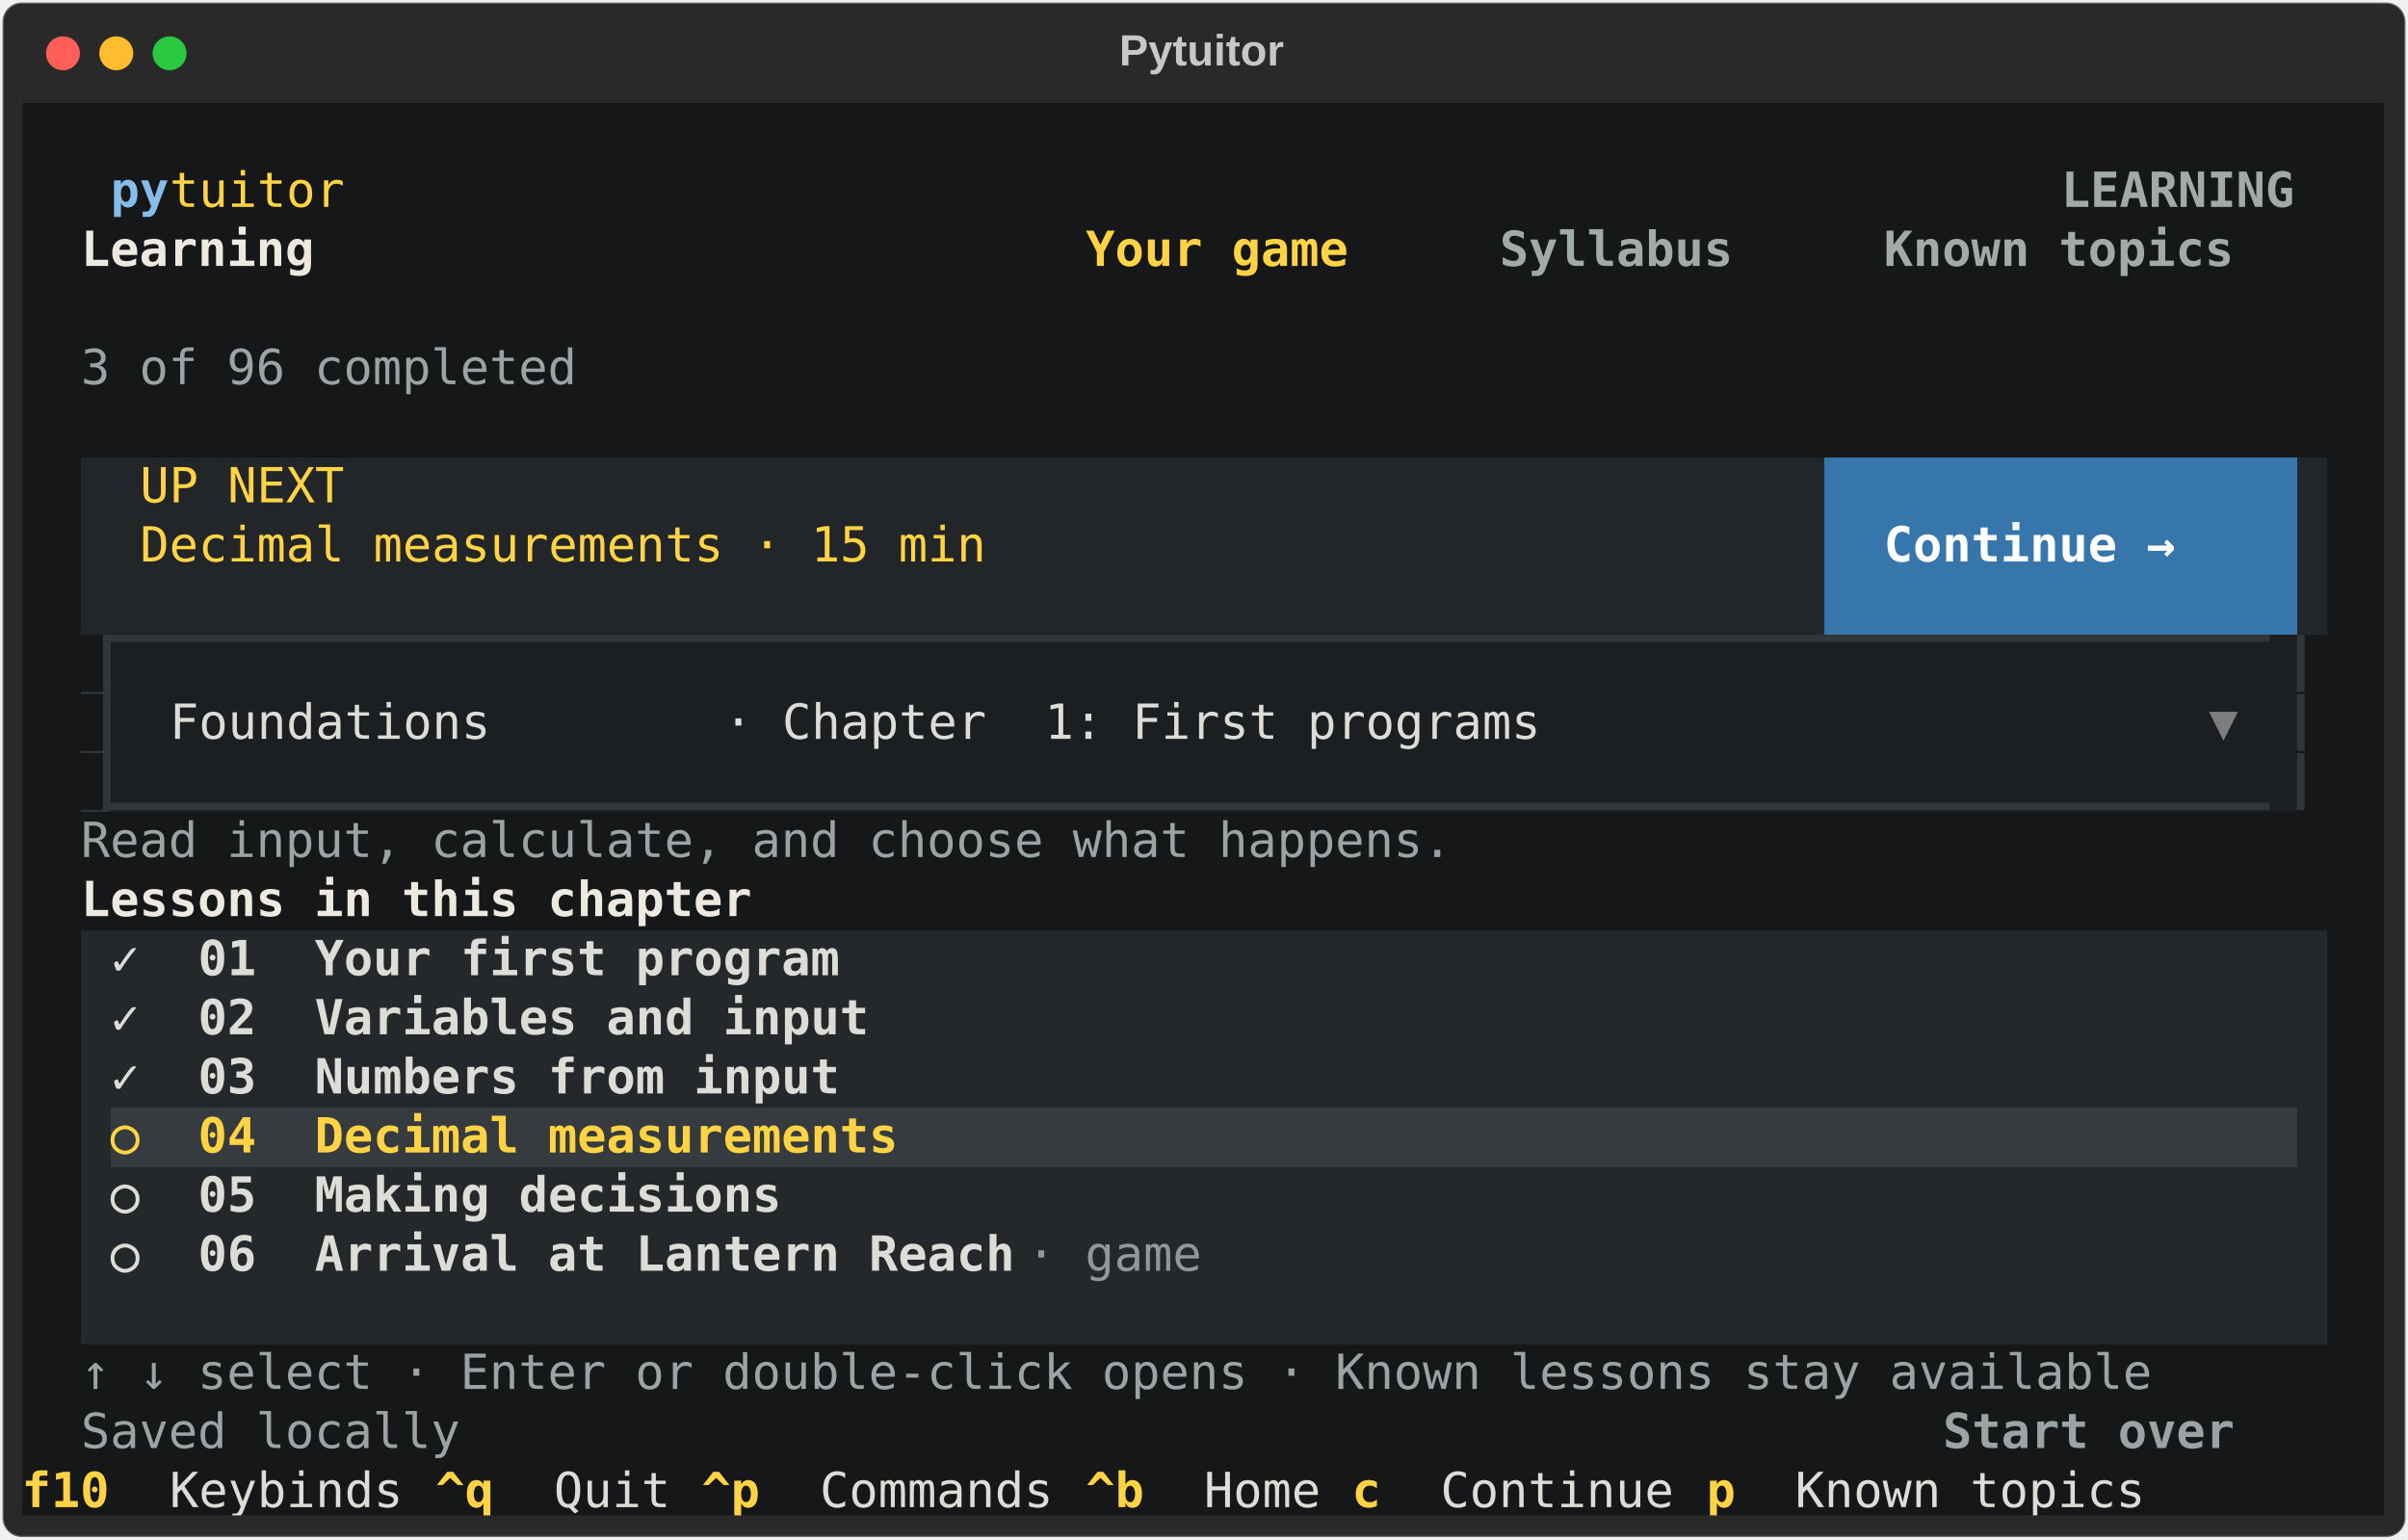
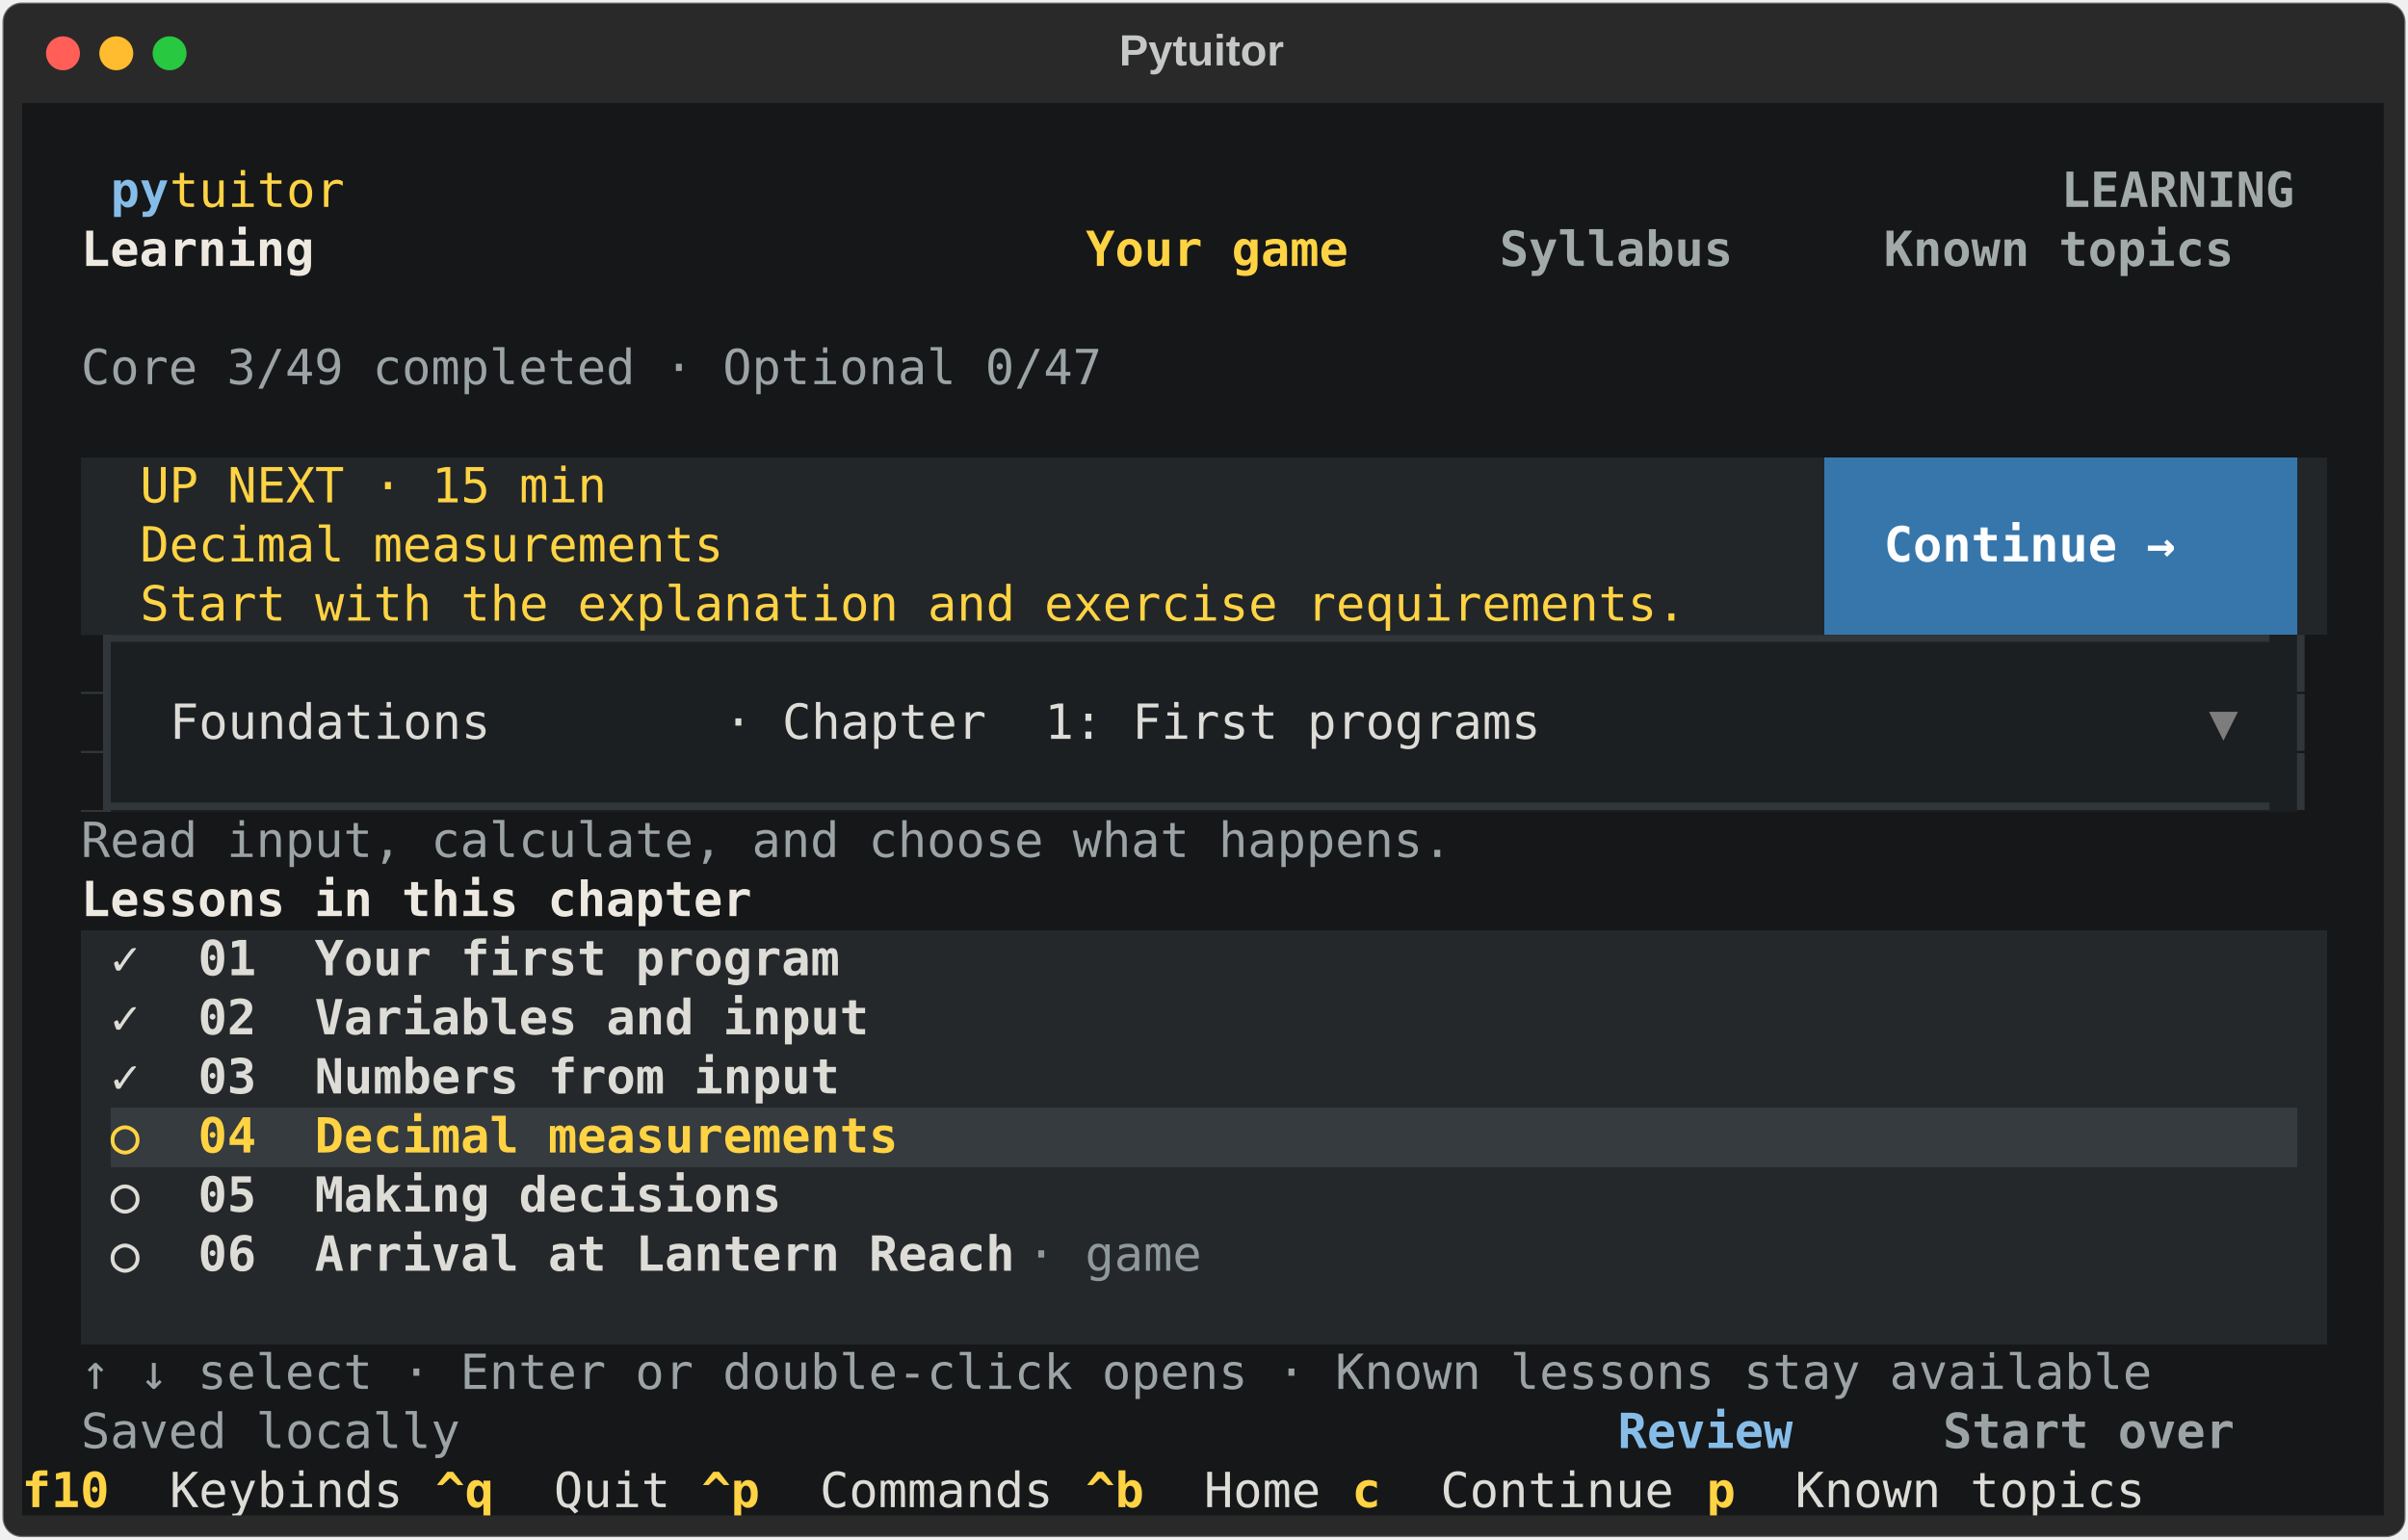
<svg xmlns="http://www.w3.org/2000/svg" class="rich-terminal" viewBox="0 0 994 635.6">
  <style>

    @font-face {
        font-family: "Fira Code";
        src: local("FiraCode-Regular"),
                url("https://cdnjs.cloudflare.com/ajax/libs/firacode/6.2.0/woff2/FiraCode-Regular.woff2") format("woff2"),
                url("https://cdnjs.cloudflare.com/ajax/libs/firacode/6.2.0/woff/FiraCode-Regular.woff") format("woff");
        font-style: normal;
        font-weight: 400;
    }
    @font-face {
        font-family: "Fira Code";
        src: local("FiraCode-Bold"),
                url("https://cdnjs.cloudflare.com/ajax/libs/firacode/6.2.0/woff2/FiraCode-Bold.woff2") format("woff2"),
                url("https://cdnjs.cloudflare.com/ajax/libs/firacode/6.2.0/woff/FiraCode-Bold.woff") format("woff");
        font-style: bold;
        font-weight: 700;
    }

    .terminal-baseline-matrix {
        font-family: Fira Code, monospace;
        font-size: 20px;
        line-height: 24.4px;
        font-variant-east-asian: full-width;
    }

    .terminal-baseline-title {
        font-size: 18px;
        font-weight: bold;
        font-family: arial;
    }

    .terminal-baseline-r1 { fill: #c5c8c6 }
.terminal-baseline-r2 { fill: #86bde8;font-weight: bold }
.terminal-baseline-r3 { fill: #ffd343 }
.terminal-baseline-r4 { fill: #a2aaa9;font-weight: bold }
.terminal-baseline-r5 { fill: #eee9e0;font-weight: bold }
.terminal-baseline-r6 { fill: #ffd343;font-weight: bold }
.terminal-baseline-r7 { fill: #9ba3a5 }
.terminal-baseline-r8 { fill: #ffffff;font-weight: bold }
.terminal-baseline-r9 { fill: #151719 }
.terminal-baseline-r10 { fill: #303639 }
.terminal-baseline-r11 { fill: #dddcd7 }
.terminal-baseline-r12 { fill: #7c7d7c }
.terminal-baseline-r13 { fill: #dddcd7;font-weight: bold }
.terminal-baseline-r14 { fill: #8f999c }
.terminal-baseline-r15 { fill: #9ba3a5;font-weight: bold }
    </style>
  <defs>
    <clipPath id="terminal-baseline-clip-terminal">
      <rect x="0" y="0" width="975.0" height="584.6" />
    </clipPath>
    <clipPath id="terminal-baseline-line-0">
      <rect x="0" y="1.5" width="976" height="24.65" />
    </clipPath>
    <clipPath id="terminal-baseline-line-1">
      <rect x="0" y="25.9" width="976" height="24.65" />
    </clipPath>
    <clipPath id="terminal-baseline-line-2">
      <rect x="0" y="50.3" width="976" height="24.65" />
    </clipPath>
    <clipPath id="terminal-baseline-line-3">
      <rect x="0" y="74.7" width="976" height="24.65" />
    </clipPath>
    <clipPath id="terminal-baseline-line-4">
      <rect x="0" y="99.1" width="976" height="24.65" />
    </clipPath>
    <clipPath id="terminal-baseline-line-5">
      <rect x="0" y="123.5" width="976" height="24.65" />
    </clipPath>
    <clipPath id="terminal-baseline-line-6">
      <rect x="0" y="147.9" width="976" height="24.65" />
    </clipPath>
    <clipPath id="terminal-baseline-line-7">
      <rect x="0" y="172.3" width="976" height="24.65" />
    </clipPath>
    <clipPath id="terminal-baseline-line-8">
      <rect x="0" y="196.7" width="976" height="24.65" />
    </clipPath>
    <clipPath id="terminal-baseline-line-9">
      <rect x="0" y="221.1" width="976" height="24.65" />
    </clipPath>
    <clipPath id="terminal-baseline-line-10">
      <rect x="0" y="245.5" width="976" height="24.65" />
    </clipPath>
    <clipPath id="terminal-baseline-line-11">
      <rect x="0" y="269.9" width="976" height="24.65" />
    </clipPath>
    <clipPath id="terminal-baseline-line-12">
      <rect x="0" y="294.3" width="976" height="24.65" />
    </clipPath>
    <clipPath id="terminal-baseline-line-13">
      <rect x="0" y="318.7" width="976" height="24.65" />
    </clipPath>
    <clipPath id="terminal-baseline-line-14">
      <rect x="0" y="343.1" width="976" height="24.65" />
    </clipPath>
    <clipPath id="terminal-baseline-line-15">
      <rect x="0" y="367.5" width="976" height="24.65" />
    </clipPath>
    <clipPath id="terminal-baseline-line-16">
      <rect x="0" y="391.9" width="976" height="24.65" />
    </clipPath>
    <clipPath id="terminal-baseline-line-17">
      <rect x="0" y="416.3" width="976" height="24.65" />
    </clipPath>
    <clipPath id="terminal-baseline-line-18">
      <rect x="0" y="440.7" width="976" height="24.65" />
    </clipPath>
    <clipPath id="terminal-baseline-line-19">
      <rect x="0" y="465.1" width="976" height="24.65" />
    </clipPath>
    <clipPath id="terminal-baseline-line-20">
      <rect x="0" y="489.5" width="976" height="24.65" />
    </clipPath>
    <clipPath id="terminal-baseline-line-21">
      <rect x="0" y="513.9" width="976" height="24.65" />
    </clipPath>
    <clipPath id="terminal-baseline-line-22">
      <rect x="0" y="538.3" width="976" height="24.65" />
    </clipPath>
  </defs>
  <rect fill="#292929" stroke="rgba(255,255,255,0.35)" stroke-width="1" x="1" y="1" width="992" height="633.6" rx="8" />
  <text class="terminal-baseline-title" fill="#c5c8c6" text-anchor="middle" x="496" y="27">Pytuitor</text>
  <g transform="translate(26,22)">
    <circle cx="0" cy="0" r="7" fill="#ff5f57" />
    <circle cx="22" cy="0" r="7" fill="#febc2e" />
    <circle cx="44" cy="0" r="7" fill="#28c840" />
  </g>
  <g transform="translate(9, 41)" clip-path="url(#terminal-baseline-clip-terminal)">
    <rect fill="#151719" x="0" y="1.5" width="976" height="24.65" shape-rendering="crispEdges" />
    <rect fill="#151719" x="0" y="25.9" width="36.6" height="24.65" shape-rendering="crispEdges" />
    <rect fill="#151719" x="36.6" y="25.9" width="24.4" height="24.65" shape-rendering="crispEdges" />
    <rect fill="#151719" x="61" y="25.9" width="73.2" height="24.65" shape-rendering="crispEdges" />
    <rect fill="#151719" x="134.2" y="25.9" width="109.8" height="24.65" shape-rendering="crispEdges" />
    <rect fill="#151719" x="244" y="25.9" width="597.8" height="24.65" shape-rendering="crispEdges" />
    <rect fill="#151719" x="841.8" y="25.9" width="97.6" height="24.65" shape-rendering="crispEdges" />
    <rect fill="#151719" x="939.4" y="25.9" width="36.6" height="24.65" shape-rendering="crispEdges" />
    <rect fill="#151719" x="0" y="50.3" width="24.4" height="24.65" shape-rendering="crispEdges" />
    <rect fill="#151719" x="24.4" y="50.3" width="97.6" height="24.65" shape-rendering="crispEdges" />
    <rect fill="#151719" x="122" y="50.3" width="305" height="24.65" shape-rendering="crispEdges" />
    <rect fill="#151719" x="427" y="50.3" width="12.2" height="24.65" shape-rendering="crispEdges" />
    <rect fill="#151719" x="439.2" y="50.3" width="134.2" height="24.65" shape-rendering="crispEdges" />
    <rect fill="#151719" x="573.4" y="50.3" width="12.2" height="24.65" shape-rendering="crispEdges" />
    <rect fill="#151719" x="585.6" y="50.3" width="12.2" height="24.65" shape-rendering="crispEdges" />
    <rect fill="#151719" x="597.8" y="50.3" width="12.2" height="24.65" shape-rendering="crispEdges" />
    <rect fill="#151719" x="610" y="50.3" width="122" height="24.65" shape-rendering="crispEdges" />
    <rect fill="#151719" x="732" y="50.3" width="12.2" height="24.65" shape-rendering="crispEdges" />
    <rect fill="#151719" x="744.2" y="50.3" width="12.2" height="24.65" shape-rendering="crispEdges" />
    <rect fill="#151719" x="756.4" y="50.3" width="12.2" height="24.65" shape-rendering="crispEdges" />
    <rect fill="#151719" x="768.6" y="50.3" width="170.8" height="24.65" shape-rendering="crispEdges" />
    <rect fill="#151719" x="939.4" y="50.3" width="12.2" height="24.65" shape-rendering="crispEdges" />
    <rect fill="#151719" x="951.6" y="50.3" width="24.4" height="24.65" shape-rendering="crispEdges" />
    <rect fill="#151719" x="0" y="74.7" width="24.4" height="24.65" shape-rendering="crispEdges" />
    <rect fill="#151719" x="24.4" y="74.7" width="927.2" height="24.65" shape-rendering="crispEdges" />
    <rect fill="#151719" x="951.6" y="74.7" width="24.4" height="24.65" shape-rendering="crispEdges" />
    <rect fill="#151719" x="0" y="99.1" width="24.4" height="24.65" shape-rendering="crispEdges" />
-     <rect fill="#151719" x="24.4" y="99.1" width="207.4" height="24.65" shape-rendering="crispEdges" />
-     <rect fill="#151719" x="231.8" y="99.1" width="719.8" height="24.65" shape-rendering="crispEdges" />
+     <rect fill="#151719" x="24.4" y="99.1" width="427" height="24.65" shape-rendering="crispEdges" />
+     <rect fill="#151719" x="451.4" y="99.1" width="500.2" height="24.65" shape-rendering="crispEdges" />
    <rect fill="#151719" x="951.6" y="99.1" width="24.4" height="24.65" shape-rendering="crispEdges" />
    <rect fill="#151719" x="0" y="123.5" width="24.4" height="24.65" shape-rendering="crispEdges" />
    <rect fill="#151719" x="24.4" y="123.5" width="927.2" height="24.65" shape-rendering="crispEdges" />
    <rect fill="#151719" x="951.6" y="123.5" width="24.4" height="24.65" shape-rendering="crispEdges" />
    <rect fill="#151719" x="0" y="147.9" width="24.4" height="24.65" shape-rendering="crispEdges" />
    <rect fill="#222629" x="24.4" y="147.9" width="12.2" height="24.65" shape-rendering="crispEdges" />
    <rect fill="#222629" x="36.6" y="147.9" width="12.2" height="24.65" shape-rendering="crispEdges" />
-     <rect fill="#222629" x="48.8" y="147.9" width="85.4" height="24.65" shape-rendering="crispEdges" />
-     <rect fill="#222629" x="134.2" y="147.9" width="585.6" height="24.65" shape-rendering="crispEdges" />
+     <rect fill="#222629" x="48.8" y="147.9" width="195.2" height="24.65" shape-rendering="crispEdges" />
+     <rect fill="#222629" x="244" y="147.9" width="475.8" height="24.65" shape-rendering="crispEdges" />
    <rect fill="#222629" x="719.8" y="147.9" width="12.2" height="24.65" shape-rendering="crispEdges" />
    <rect fill="#222629" x="732" y="147.9" width="12.2" height="24.65" shape-rendering="crispEdges" />
    <rect fill="#3776ab" x="744.2" y="147.9" width="24.4" height="24.65" shape-rendering="crispEdges" />
    <rect fill="#3776ab" x="768.6" y="147.9" width="146.4" height="24.65" shape-rendering="crispEdges" />
    <rect fill="#3776ab" x="915" y="147.9" width="24.4" height="24.65" shape-rendering="crispEdges" />
    <rect fill="#222629" x="939.4" y="147.9" width="12.2" height="24.65" shape-rendering="crispEdges" />
    <rect fill="#151719" x="951.6" y="147.9" width="24.4" height="24.65" shape-rendering="crispEdges" />
    <rect fill="#151719" x="0" y="172.3" width="24.4" height="24.65" shape-rendering="crispEdges" />
    <rect fill="#222629" x="24.4" y="172.3" width="12.2" height="24.65" shape-rendering="crispEdges" />
    <rect fill="#222629" x="36.6" y="172.3" width="12.2" height="24.65" shape-rendering="crispEdges" />
-     <rect fill="#222629" x="48.8" y="172.3" width="353.8" height="24.65" shape-rendering="crispEdges" />
-     <rect fill="#222629" x="402.6" y="172.3" width="317.2" height="24.65" shape-rendering="crispEdges" />
+     <rect fill="#222629" x="48.8" y="172.3" width="244" height="24.65" shape-rendering="crispEdges" />
+     <rect fill="#222629" x="292.8" y="172.3" width="427" height="24.65" shape-rendering="crispEdges" />
    <rect fill="#222629" x="719.8" y="172.3" width="12.2" height="24.65" shape-rendering="crispEdges" />
    <rect fill="#222629" x="732" y="172.3" width="12.2" height="24.65" shape-rendering="crispEdges" />
    <rect fill="#3776ab" x="744.2" y="172.3" width="24.4" height="24.65" shape-rendering="crispEdges" />
    <rect fill="#3776ab" x="768.6" y="172.3" width="146.4" height="24.65" shape-rendering="crispEdges" />
    <rect fill="#3776ab" x="915" y="172.3" width="24.4" height="24.65" shape-rendering="crispEdges" />
    <rect fill="#222629" x="939.4" y="172.3" width="12.2" height="24.65" shape-rendering="crispEdges" />
    <rect fill="#151719" x="951.6" y="172.3" width="24.4" height="24.65" shape-rendering="crispEdges" />
    <rect fill="#151719" x="0" y="196.7" width="24.4" height="24.65" shape-rendering="crispEdges" />
    <rect fill="#222629" x="24.4" y="196.7" width="12.2" height="24.65" shape-rendering="crispEdges" />
    <rect fill="#222629" x="36.6" y="196.7" width="12.2" height="24.65" shape-rendering="crispEdges" />
-     <rect fill="#222629" x="48.8" y="196.7" width="671" height="24.65" shape-rendering="crispEdges" />
+     <rect fill="#222629" x="48.8" y="196.7" width="646.6" height="24.65" shape-rendering="crispEdges" />
+     <rect fill="#222629" x="695.4" y="196.7" width="24.4" height="24.65" shape-rendering="crispEdges" />
    <rect fill="#222629" x="719.8" y="196.7" width="12.2" height="24.65" shape-rendering="crispEdges" />
    <rect fill="#222629" x="732" y="196.7" width="12.2" height="24.65" shape-rendering="crispEdges" />
    <rect fill="#3776ab" x="744.2" y="196.7" width="24.4" height="24.65" shape-rendering="crispEdges" />
    <rect fill="#3776ab" x="768.6" y="196.7" width="146.4" height="24.65" shape-rendering="crispEdges" />
    <rect fill="#3776ab" x="915" y="196.7" width="24.4" height="24.65" shape-rendering="crispEdges" />
    <rect fill="#222629" x="939.4" y="196.7" width="12.2" height="24.65" shape-rendering="crispEdges" />
    <rect fill="#151719" x="951.6" y="196.7" width="24.4" height="24.65" shape-rendering="crispEdges" />
    <rect fill="#151719" x="0" y="221.1" width="24.4" height="24.65" shape-rendering="crispEdges" />
    <rect fill="#303639" x="24.4" y="221.1" width="12.2" height="24.65" shape-rendering="crispEdges" />
    <rect fill="#1c1f22" x="36.6" y="221.1" width="902.8" height="24.65" shape-rendering="crispEdges" />
    <rect fill="#151719" x="939.4" y="221.1" width="12.2" height="24.65" shape-rendering="crispEdges" />
    <rect fill="#151719" x="951.6" y="221.1" width="24.4" height="24.65" shape-rendering="crispEdges" />
    <rect fill="#151719" x="0" y="245.5" width="24.4" height="24.65" shape-rendering="crispEdges" />
    <rect fill="#303639" x="24.4" y="245.5" width="12.2" height="24.65" shape-rendering="crispEdges" />
    <rect fill="#1c1f22" x="36.6" y="245.5" width="24.4" height="24.65" shape-rendering="crispEdges" />
    <rect fill="#1c1f22" x="61" y="245.5" width="573.4" height="24.65" shape-rendering="crispEdges" />
    <rect fill="#1c1f22" x="634.4" y="245.5" width="256.2" height="24.65" shape-rendering="crispEdges" />
    <rect fill="#1c1f22" x="890.6" y="245.5" width="12.2" height="24.65" shape-rendering="crispEdges" />
    <rect fill="#1c1f22" x="902.8" y="245.5" width="12.2" height="24.65" shape-rendering="crispEdges" />
    <rect fill="#1c1f22" x="915" y="245.5" width="24.4" height="24.65" shape-rendering="crispEdges" />
    <rect fill="#151719" x="939.4" y="245.5" width="12.2" height="24.65" shape-rendering="crispEdges" />
    <rect fill="#151719" x="951.6" y="245.5" width="24.4" height="24.65" shape-rendering="crispEdges" />
    <rect fill="#151719" x="0" y="269.9" width="24.4" height="24.65" shape-rendering="crispEdges" />
    <rect fill="#303639" x="24.4" y="269.9" width="12.2" height="24.65" shape-rendering="crispEdges" />
    <rect fill="#1c1f22" x="36.6" y="269.9" width="902.8" height="24.65" shape-rendering="crispEdges" />
    <rect fill="#151719" x="939.4" y="269.9" width="12.2" height="24.65" shape-rendering="crispEdges" />
    <rect fill="#151719" x="951.6" y="269.9" width="24.4" height="24.65" shape-rendering="crispEdges" />
    <rect fill="#151719" x="0" y="294.3" width="24.4" height="24.65" shape-rendering="crispEdges" />
    <rect fill="#151719" x="24.4" y="294.3" width="573.4" height="24.65" shape-rendering="crispEdges" />
    <rect fill="#151719" x="597.8" y="294.3" width="353.8" height="24.65" shape-rendering="crispEdges" />
    <rect fill="#151719" x="951.6" y="294.3" width="24.4" height="24.65" shape-rendering="crispEdges" />
    <rect fill="#151719" x="0" y="318.7" width="24.4" height="24.65" shape-rendering="crispEdges" />
    <rect fill="#151719" x="24.4" y="318.7" width="280.6" height="24.65" shape-rendering="crispEdges" />
    <rect fill="#151719" x="305" y="318.7" width="646.6" height="24.65" shape-rendering="crispEdges" />
    <rect fill="#151719" x="951.6" y="318.7" width="24.4" height="24.65" shape-rendering="crispEdges" />
    <rect fill="#151719" x="0" y="343.1" width="24.4" height="24.65" shape-rendering="crispEdges" />
    <rect fill="#25282b" x="24.4" y="343.1" width="12.2" height="24.65" shape-rendering="crispEdges" />
    <rect fill="#25282b" x="36.6" y="343.1" width="305" height="24.65" shape-rendering="crispEdges" />
    <rect fill="#25282b" x="341.6" y="343.1" width="597.8" height="24.65" shape-rendering="crispEdges" />
    <rect fill="#25282b" x="939.4" y="343.1" width="12.2" height="24.65" shape-rendering="crispEdges" />
    <rect fill="#151719" x="951.6" y="343.1" width="24.4" height="24.65" shape-rendering="crispEdges" />
    <rect fill="#151719" x="0" y="367.5" width="24.4" height="24.65" shape-rendering="crispEdges" />
    <rect fill="#25282b" x="24.4" y="367.5" width="12.2" height="24.65" shape-rendering="crispEdges" />
    <rect fill="#25282b" x="36.6" y="367.5" width="317.2" height="24.65" shape-rendering="crispEdges" />
    <rect fill="#25282b" x="353.8" y="367.5" width="585.6" height="24.65" shape-rendering="crispEdges" />
    <rect fill="#25282b" x="939.4" y="367.5" width="12.2" height="24.65" shape-rendering="crispEdges" />
    <rect fill="#151719" x="951.6" y="367.5" width="24.4" height="24.65" shape-rendering="crispEdges" />
    <rect fill="#151719" x="0" y="391.9" width="24.4" height="24.65" shape-rendering="crispEdges" />
    <rect fill="#25282b" x="24.4" y="391.9" width="12.2" height="24.65" shape-rendering="crispEdges" />
    <rect fill="#25282b" x="36.6" y="391.9" width="305" height="24.65" shape-rendering="crispEdges" />
    <rect fill="#25282b" x="341.6" y="391.9" width="597.8" height="24.65" shape-rendering="crispEdges" />
    <rect fill="#25282b" x="939.4" y="391.9" width="12.2" height="24.65" shape-rendering="crispEdges" />
    <rect fill="#151719" x="951.6" y="391.9" width="24.4" height="24.65" shape-rendering="crispEdges" />
    <rect fill="#151719" x="0" y="416.3" width="24.4" height="24.65" shape-rendering="crispEdges" />
    <rect fill="#25282b" x="24.4" y="416.3" width="12.2" height="24.65" shape-rendering="crispEdges" />
    <rect fill="#353b3e" x="36.6" y="416.3" width="329.4" height="24.65" shape-rendering="crispEdges" />
    <rect fill="#353b3e" x="366" y="416.3" width="573.4" height="24.65" shape-rendering="crispEdges" />
    <rect fill="#25282b" x="939.4" y="416.3" width="12.2" height="24.65" shape-rendering="crispEdges" />
    <rect fill="#151719" x="951.6" y="416.3" width="24.4" height="24.65" shape-rendering="crispEdges" />
    <rect fill="#151719" x="0" y="440.7" width="24.4" height="24.65" shape-rendering="crispEdges" />
    <rect fill="#25282b" x="24.4" y="440.7" width="12.2" height="24.65" shape-rendering="crispEdges" />
    <rect fill="#25282b" x="36.6" y="440.7" width="280.6" height="24.65" shape-rendering="crispEdges" />
    <rect fill="#25282b" x="317.2" y="440.7" width="622.2" height="24.65" shape-rendering="crispEdges" />
    <rect fill="#25282b" x="939.4" y="440.7" width="12.2" height="24.65" shape-rendering="crispEdges" />
    <rect fill="#151719" x="951.6" y="440.7" width="24.4" height="24.65" shape-rendering="crispEdges" />
    <rect fill="#151719" x="0" y="465.1" width="24.4" height="24.65" shape-rendering="crispEdges" />
    <rect fill="#25282b" x="24.4" y="465.1" width="12.2" height="24.65" shape-rendering="crispEdges" />
    <rect fill="#25282b" x="36.6" y="465.1" width="378.2" height="24.65" shape-rendering="crispEdges" />
    <rect fill="#25282b" x="414.8" y="465.1" width="85.4" height="24.65" shape-rendering="crispEdges" />
    <rect fill="#25282b" x="500.2" y="465.1" width="439.2" height="24.65" shape-rendering="crispEdges" />
    <rect fill="#25282b" x="939.4" y="465.1" width="12.2" height="24.65" shape-rendering="crispEdges" />
    <rect fill="#151719" x="951.6" y="465.1" width="24.4" height="24.65" shape-rendering="crispEdges" />
    <rect fill="#151719" x="0" y="489.5" width="24.4" height="24.65" shape-rendering="crispEdges" />
    <rect fill="#25282b" x="24.4" y="489.5" width="12.2" height="24.65" shape-rendering="crispEdges" />
    <rect fill="#25282b" x="36.6" y="489.5" width="902.8" height="24.65" shape-rendering="crispEdges" />
    <rect fill="#25282b" x="939.4" y="489.5" width="12.2" height="24.65" shape-rendering="crispEdges" />
    <rect fill="#151719" x="951.6" y="489.5" width="24.4" height="24.65" shape-rendering="crispEdges" />
    <rect fill="#151719" x="0" y="513.9" width="24.4" height="24.65" shape-rendering="crispEdges" />
    <rect fill="#151719" x="24.4" y="513.9" width="866.2" height="24.65" shape-rendering="crispEdges" />
    <rect fill="#151719" x="890.6" y="513.9" width="61" height="24.65" shape-rendering="crispEdges" />
    <rect fill="#151719" x="951.6" y="513.9" width="24.4" height="24.65" shape-rendering="crispEdges" />
    <rect fill="#151719" x="0" y="538.3" width="24.4" height="24.65" shape-rendering="crispEdges" />
    <rect fill="#151719" x="24.4" y="538.3" width="158.6" height="24.65" shape-rendering="crispEdges" />
-     <rect fill="#151719" x="183" y="538.3" width="597.8" height="24.65" shape-rendering="crispEdges" />
+     <rect fill="#151719" x="183" y="538.3" width="463.6" height="24.65" shape-rendering="crispEdges" />
+     <rect fill="#151719" x="646.6" y="538.3" width="12.2" height="24.65" shape-rendering="crispEdges" />
+     <rect fill="#151719" x="658.8" y="538.3" width="97.6" height="24.65" shape-rendering="crispEdges" />
+     <rect fill="#151719" x="756.4" y="538.3" width="12.2" height="24.65" shape-rendering="crispEdges" />
+     <rect fill="#151719" x="768.6" y="538.3" width="12.2" height="24.65" shape-rendering="crispEdges" />
    <rect fill="#151719" x="780.8" y="538.3" width="12.2" height="24.65" shape-rendering="crispEdges" />
    <rect fill="#151719" x="793" y="538.3" width="146.4" height="24.65" shape-rendering="crispEdges" />
    <rect fill="#151719" x="939.4" y="538.3" width="12.2" height="24.65" shape-rendering="crispEdges" />
    <rect fill="#151719" x="951.6" y="538.3" width="24.4" height="24.65" shape-rendering="crispEdges" />
    <rect fill="#151719" x="0" y="562.7" width="61" height="24.65" shape-rendering="crispEdges" />
    <rect fill="#151719" x="61" y="562.7" width="109.8" height="24.65" shape-rendering="crispEdges" />
    <rect fill="#151719" x="170.8" y="562.7" width="48.8" height="24.65" shape-rendering="crispEdges" />
    <rect fill="#151719" x="219.6" y="562.7" width="61" height="24.65" shape-rendering="crispEdges" />
    <rect fill="#151719" x="280.6" y="562.7" width="48.8" height="24.65" shape-rendering="crispEdges" />
    <rect fill="#151719" x="329.4" y="562.7" width="109.8" height="24.65" shape-rendering="crispEdges" />
    <rect fill="#151719" x="439.2" y="562.7" width="48.8" height="24.65" shape-rendering="crispEdges" />
    <rect fill="#151719" x="488" y="562.7" width="61" height="24.65" shape-rendering="crispEdges" />
    <rect fill="#151719" x="549" y="562.7" width="36.6" height="24.65" shape-rendering="crispEdges" />
    <rect fill="#151719" x="585.6" y="562.7" width="109.8" height="24.65" shape-rendering="crispEdges" />
    <rect fill="#151719" x="695.4" y="562.7" width="36.6" height="24.65" shape-rendering="crispEdges" />
    <rect fill="#151719" x="732" y="562.7" width="158.6" height="24.65" shape-rendering="crispEdges" />
    <rect fill="#151719" x="890.6" y="562.7" width="85.4" height="24.65" shape-rendering="crispEdges" />
    <g class="terminal-baseline-matrix">
      <text class="terminal-baseline-r1" x="976" y="20" textLength="12.2" clip-path="url(#terminal-baseline-line-0)">
</text>
      <text class="terminal-baseline-r2" x="36.6" y="44.4" textLength="24.4" clip-path="url(#terminal-baseline-line-1)">py</text>
      <text class="terminal-baseline-r3" x="61" y="44.4" textLength="73.2" clip-path="url(#terminal-baseline-line-1)">tuitor</text>
      <text class="terminal-baseline-r4" x="841.8" y="44.4" textLength="97.6" clip-path="url(#terminal-baseline-line-1)">LEARNING</text>
      <text class="terminal-baseline-r1" x="976" y="44.4" textLength="12.2" clip-path="url(#terminal-baseline-line-1)">
</text>
      <text class="terminal-baseline-r5" x="24.4" y="68.8" textLength="97.6" clip-path="url(#terminal-baseline-line-2)">Learning</text>
      <text class="terminal-baseline-r6" x="439.2" y="68.8" textLength="134.2" clip-path="url(#terminal-baseline-line-2)"> Your game </text>
      <text class="terminal-baseline-r4" x="610" y="68.8" textLength="122" clip-path="url(#terminal-baseline-line-2)"> Syllabus </text>
      <text class="terminal-baseline-r4" x="768.6" y="68.8" textLength="170.8" clip-path="url(#terminal-baseline-line-2)"> Known topics </text>
      <text class="terminal-baseline-r1" x="976" y="68.8" textLength="12.2" clip-path="url(#terminal-baseline-line-2)">
</text>
      <text class="terminal-baseline-r1" x="976" y="93.2" textLength="12.2" clip-path="url(#terminal-baseline-line-3)">
</text>
-       <text class="terminal-baseline-r7" x="24.4" y="117.6" textLength="207.4" clip-path="url(#terminal-baseline-line-4)">3 of 96 completed</text>
+       <text class="terminal-baseline-r7" x="24.4" y="117.6" textLength="427" clip-path="url(#terminal-baseline-line-4)">Core 3/49 completed · Optional 0/47</text>
      <text class="terminal-baseline-r1" x="976" y="117.6" textLength="12.2" clip-path="url(#terminal-baseline-line-4)">
</text>
      <text class="terminal-baseline-r1" x="976" y="142" textLength="12.2" clip-path="url(#terminal-baseline-line-5)">
</text>
-       <text class="terminal-baseline-r3" x="48.8" y="166.4" textLength="85.4" clip-path="url(#terminal-baseline-line-6)">UP NEXT</text>
+       <text class="terminal-baseline-r3" x="48.8" y="166.4" textLength="195.2" clip-path="url(#terminal-baseline-line-6)">UP NEXT · 15 min</text>
      <text class="terminal-baseline-r1" x="976" y="166.4" textLength="12.2" clip-path="url(#terminal-baseline-line-6)">
</text>
-       <text class="terminal-baseline-r3" x="48.8" y="190.8" textLength="353.8" clip-path="url(#terminal-baseline-line-7)">Decimal measurements · 15 min</text>
+       <text class="terminal-baseline-r3" x="48.8" y="190.8" textLength="244" clip-path="url(#terminal-baseline-line-7)">Decimal measurements</text>
      <text class="terminal-baseline-r8" x="768.6" y="190.8" textLength="146.4" clip-path="url(#terminal-baseline-line-7)"> Continue → </text>
      <text class="terminal-baseline-r1" x="976" y="190.8" textLength="12.2" clip-path="url(#terminal-baseline-line-7)">
</text>
+       <text class="terminal-baseline-r3" x="48.8" y="215.2" textLength="646.6" clip-path="url(#terminal-baseline-line-8)">Start with the explanation and exercise requirements.</text>
      <text class="terminal-baseline-r1" x="976" y="215.2" textLength="12.2" clip-path="url(#terminal-baseline-line-8)">
</text>
      <text class="terminal-baseline-r9" x="24.4" y="239.6" textLength="12.2" clip-path="url(#terminal-baseline-line-9)">▊</text>
      <text class="terminal-baseline-r10" x="36.6" y="239.6" textLength="902.8" clip-path="url(#terminal-baseline-line-9)">▔▔▔▔▔▔▔▔▔▔▔▔▔▔▔▔▔▔▔▔▔▔▔▔▔▔▔▔▔▔▔▔▔▔▔▔▔▔▔▔▔▔▔▔▔▔▔▔▔▔▔▔▔▔▔▔▔▔▔▔▔▔▔▔▔▔▔▔▔▔▔▔▔▔</text>
      <text class="terminal-baseline-r10" x="939.4" y="239.6" textLength="12.2" clip-path="url(#terminal-baseline-line-9)">▎</text>
      <text class="terminal-baseline-r1" x="976" y="239.6" textLength="12.2" clip-path="url(#terminal-baseline-line-9)">
</text>
      <text class="terminal-baseline-r9" x="24.4" y="264" textLength="12.2" clip-path="url(#terminal-baseline-line-10)">▊</text>
      <text class="terminal-baseline-r11" x="61" y="264" textLength="573.4" clip-path="url(#terminal-baseline-line-10)">Foundations        · Chapter  1: First programs</text>
      <text class="terminal-baseline-r12" x="902.8" y="264" textLength="12.2" clip-path="url(#terminal-baseline-line-10)">▼</text>
      <text class="terminal-baseline-r10" x="939.4" y="264" textLength="12.2" clip-path="url(#terminal-baseline-line-10)">▎</text>
      <text class="terminal-baseline-r1" x="976" y="264" textLength="12.2" clip-path="url(#terminal-baseline-line-10)">
</text>
      <text class="terminal-baseline-r9" x="24.4" y="288.4" textLength="12.2" clip-path="url(#terminal-baseline-line-11)">▊</text>
      <text class="terminal-baseline-r10" x="36.6" y="288.4" textLength="902.8" clip-path="url(#terminal-baseline-line-11)">▁▁▁▁▁▁▁▁▁▁▁▁▁▁▁▁▁▁▁▁▁▁▁▁▁▁▁▁▁▁▁▁▁▁▁▁▁▁▁▁▁▁▁▁▁▁▁▁▁▁▁▁▁▁▁▁▁▁▁▁▁▁▁▁▁▁▁▁▁▁▁▁▁▁</text>
      <text class="terminal-baseline-r10" x="939.4" y="288.4" textLength="12.2" clip-path="url(#terminal-baseline-line-11)">▎</text>
      <text class="terminal-baseline-r1" x="976" y="288.4" textLength="12.2" clip-path="url(#terminal-baseline-line-11)">
</text>
      <text class="terminal-baseline-r7" x="24.4" y="312.8" textLength="573.4" clip-path="url(#terminal-baseline-line-12)">Read input, calculate, and choose what happens.</text>
      <text class="terminal-baseline-r1" x="976" y="312.8" textLength="12.2" clip-path="url(#terminal-baseline-line-12)">
</text>
      <text class="terminal-baseline-r5" x="24.4" y="337.2" textLength="280.6" clip-path="url(#terminal-baseline-line-13)">Lessons in this chapter</text>
      <text class="terminal-baseline-r1" x="976" y="337.2" textLength="12.2" clip-path="url(#terminal-baseline-line-13)">
</text>
      <text class="terminal-baseline-r13" x="36.6" y="361.6" textLength="305" clip-path="url(#terminal-baseline-line-14)">✓  01  Your first program</text>
      <text class="terminal-baseline-r1" x="976" y="361.6" textLength="12.2" clip-path="url(#terminal-baseline-line-14)">
</text>
      <text class="terminal-baseline-r13" x="36.6" y="386" textLength="317.2" clip-path="url(#terminal-baseline-line-15)">✓  02  Variables and input</text>
      <text class="terminal-baseline-r1" x="976" y="386" textLength="12.2" clip-path="url(#terminal-baseline-line-15)">
</text>
      <text class="terminal-baseline-r13" x="36.6" y="410.4" textLength="305" clip-path="url(#terminal-baseline-line-16)">✓  03  Numbers from input</text>
      <text class="terminal-baseline-r1" x="976" y="410.4" textLength="12.2" clip-path="url(#terminal-baseline-line-16)">
</text>
      <text class="terminal-baseline-r6" x="36.6" y="434.8" textLength="329.4" clip-path="url(#terminal-baseline-line-17)">○  04  Decimal measurements</text>
      <text class="terminal-baseline-r1" x="976" y="434.8" textLength="12.2" clip-path="url(#terminal-baseline-line-17)">
</text>
      <text class="terminal-baseline-r13" x="36.6" y="459.2" textLength="280.6" clip-path="url(#terminal-baseline-line-18)">○  05  Making decisions</text>
      <text class="terminal-baseline-r1" x="976" y="459.2" textLength="12.2" clip-path="url(#terminal-baseline-line-18)">
</text>
      <text class="terminal-baseline-r13" x="36.6" y="483.6" textLength="378.2" clip-path="url(#terminal-baseline-line-19)">○  06  Arrival at Lantern Reach</text>
      <text class="terminal-baseline-r14" x="414.8" y="483.6" textLength="85.4" clip-path="url(#terminal-baseline-line-19)"> · game</text>
      <text class="terminal-baseline-r1" x="976" y="483.6" textLength="12.2" clip-path="url(#terminal-baseline-line-19)">
</text>
      <text class="terminal-baseline-r1" x="976" y="508" textLength="12.2" clip-path="url(#terminal-baseline-line-20)">
</text>
      <text class="terminal-baseline-r7" x="24.4" y="532.4" textLength="866.2" clip-path="url(#terminal-baseline-line-21)">↑ ↓ select · Enter or double-click opens · Known lessons stay available</text>
      <text class="terminal-baseline-r1" x="976" y="532.4" textLength="12.2" clip-path="url(#terminal-baseline-line-21)">
</text>
      <text class="terminal-baseline-r7" x="24.4" y="556.8" textLength="158.6" clip-path="url(#terminal-baseline-line-22)">Saved locally</text>
+       <text class="terminal-baseline-r2" x="658.8" y="556.8" textLength="97.6" clip-path="url(#terminal-baseline-line-22)"> Review </text>
      <text class="terminal-baseline-r15" x="793" y="556.8" textLength="146.4" clip-path="url(#terminal-baseline-line-22)"> Start over </text>
      <text class="terminal-baseline-r1" x="976" y="556.8" textLength="12.2" clip-path="url(#terminal-baseline-line-22)">
</text>
      <text class="terminal-baseline-r6" x="0" y="581.2" textLength="61" clip-path="url(#terminal-baseline-line-23)"> f10 </text>
      <text class="terminal-baseline-r11" x="61" y="581.2" textLength="109.8" clip-path="url(#terminal-baseline-line-23)">Keybinds </text>
      <text class="terminal-baseline-r6" x="170.8" y="581.2" textLength="48.8" clip-path="url(#terminal-baseline-line-23)"> ^q </text>
      <text class="terminal-baseline-r11" x="219.6" y="581.2" textLength="61" clip-path="url(#terminal-baseline-line-23)">Quit </text>
      <text class="terminal-baseline-r6" x="280.6" y="581.2" textLength="48.8" clip-path="url(#terminal-baseline-line-23)"> ^p </text>
      <text class="terminal-baseline-r11" x="329.4" y="581.2" textLength="109.8" clip-path="url(#terminal-baseline-line-23)">Commands </text>
      <text class="terminal-baseline-r6" x="439.2" y="581.2" textLength="48.8" clip-path="url(#terminal-baseline-line-23)"> ^b </text>
      <text class="terminal-baseline-r11" x="488" y="581.2" textLength="61" clip-path="url(#terminal-baseline-line-23)">Home </text>
      <text class="terminal-baseline-r6" x="549" y="581.2" textLength="36.6" clip-path="url(#terminal-baseline-line-23)"> c </text>
      <text class="terminal-baseline-r11" x="585.6" y="581.2" textLength="109.8" clip-path="url(#terminal-baseline-line-23)">Continue </text>
      <text class="terminal-baseline-r6" x="695.4" y="581.2" textLength="36.6" clip-path="url(#terminal-baseline-line-23)"> p </text>
      <text class="terminal-baseline-r11" x="732" y="581.2" textLength="158.6" clip-path="url(#terminal-baseline-line-23)">Known topics </text>
    </g>
  </g>
</svg>
